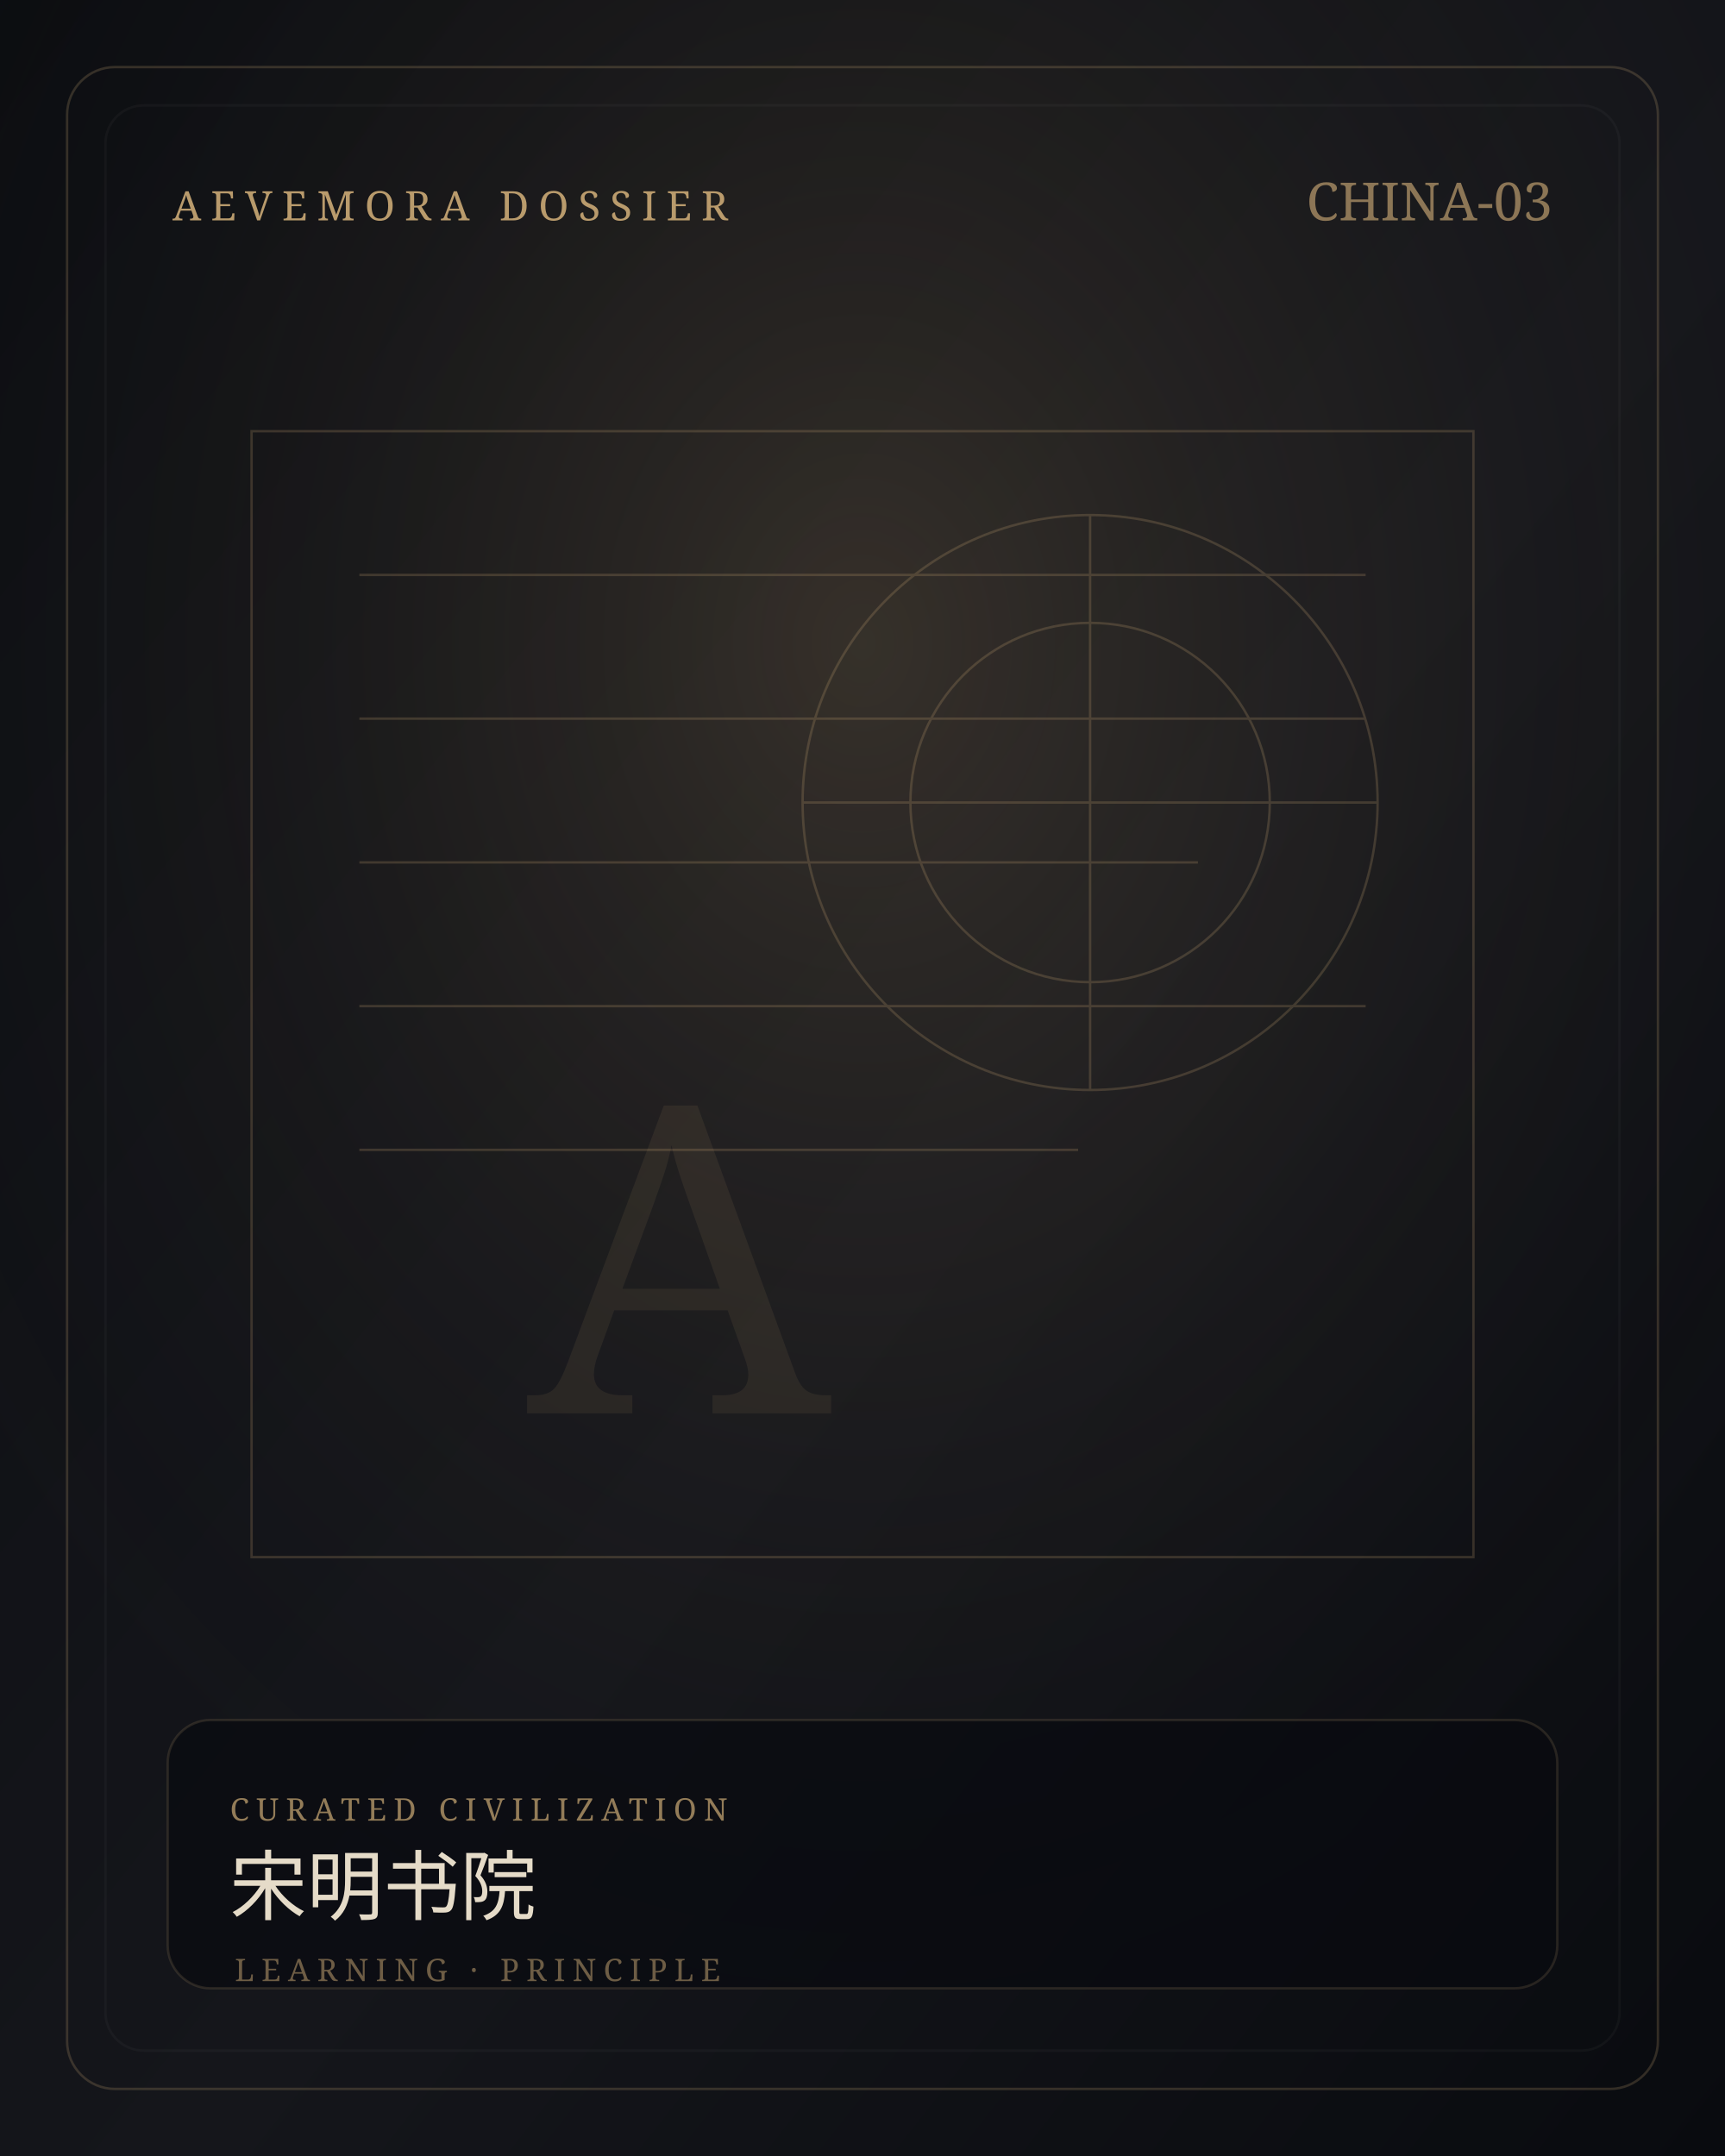
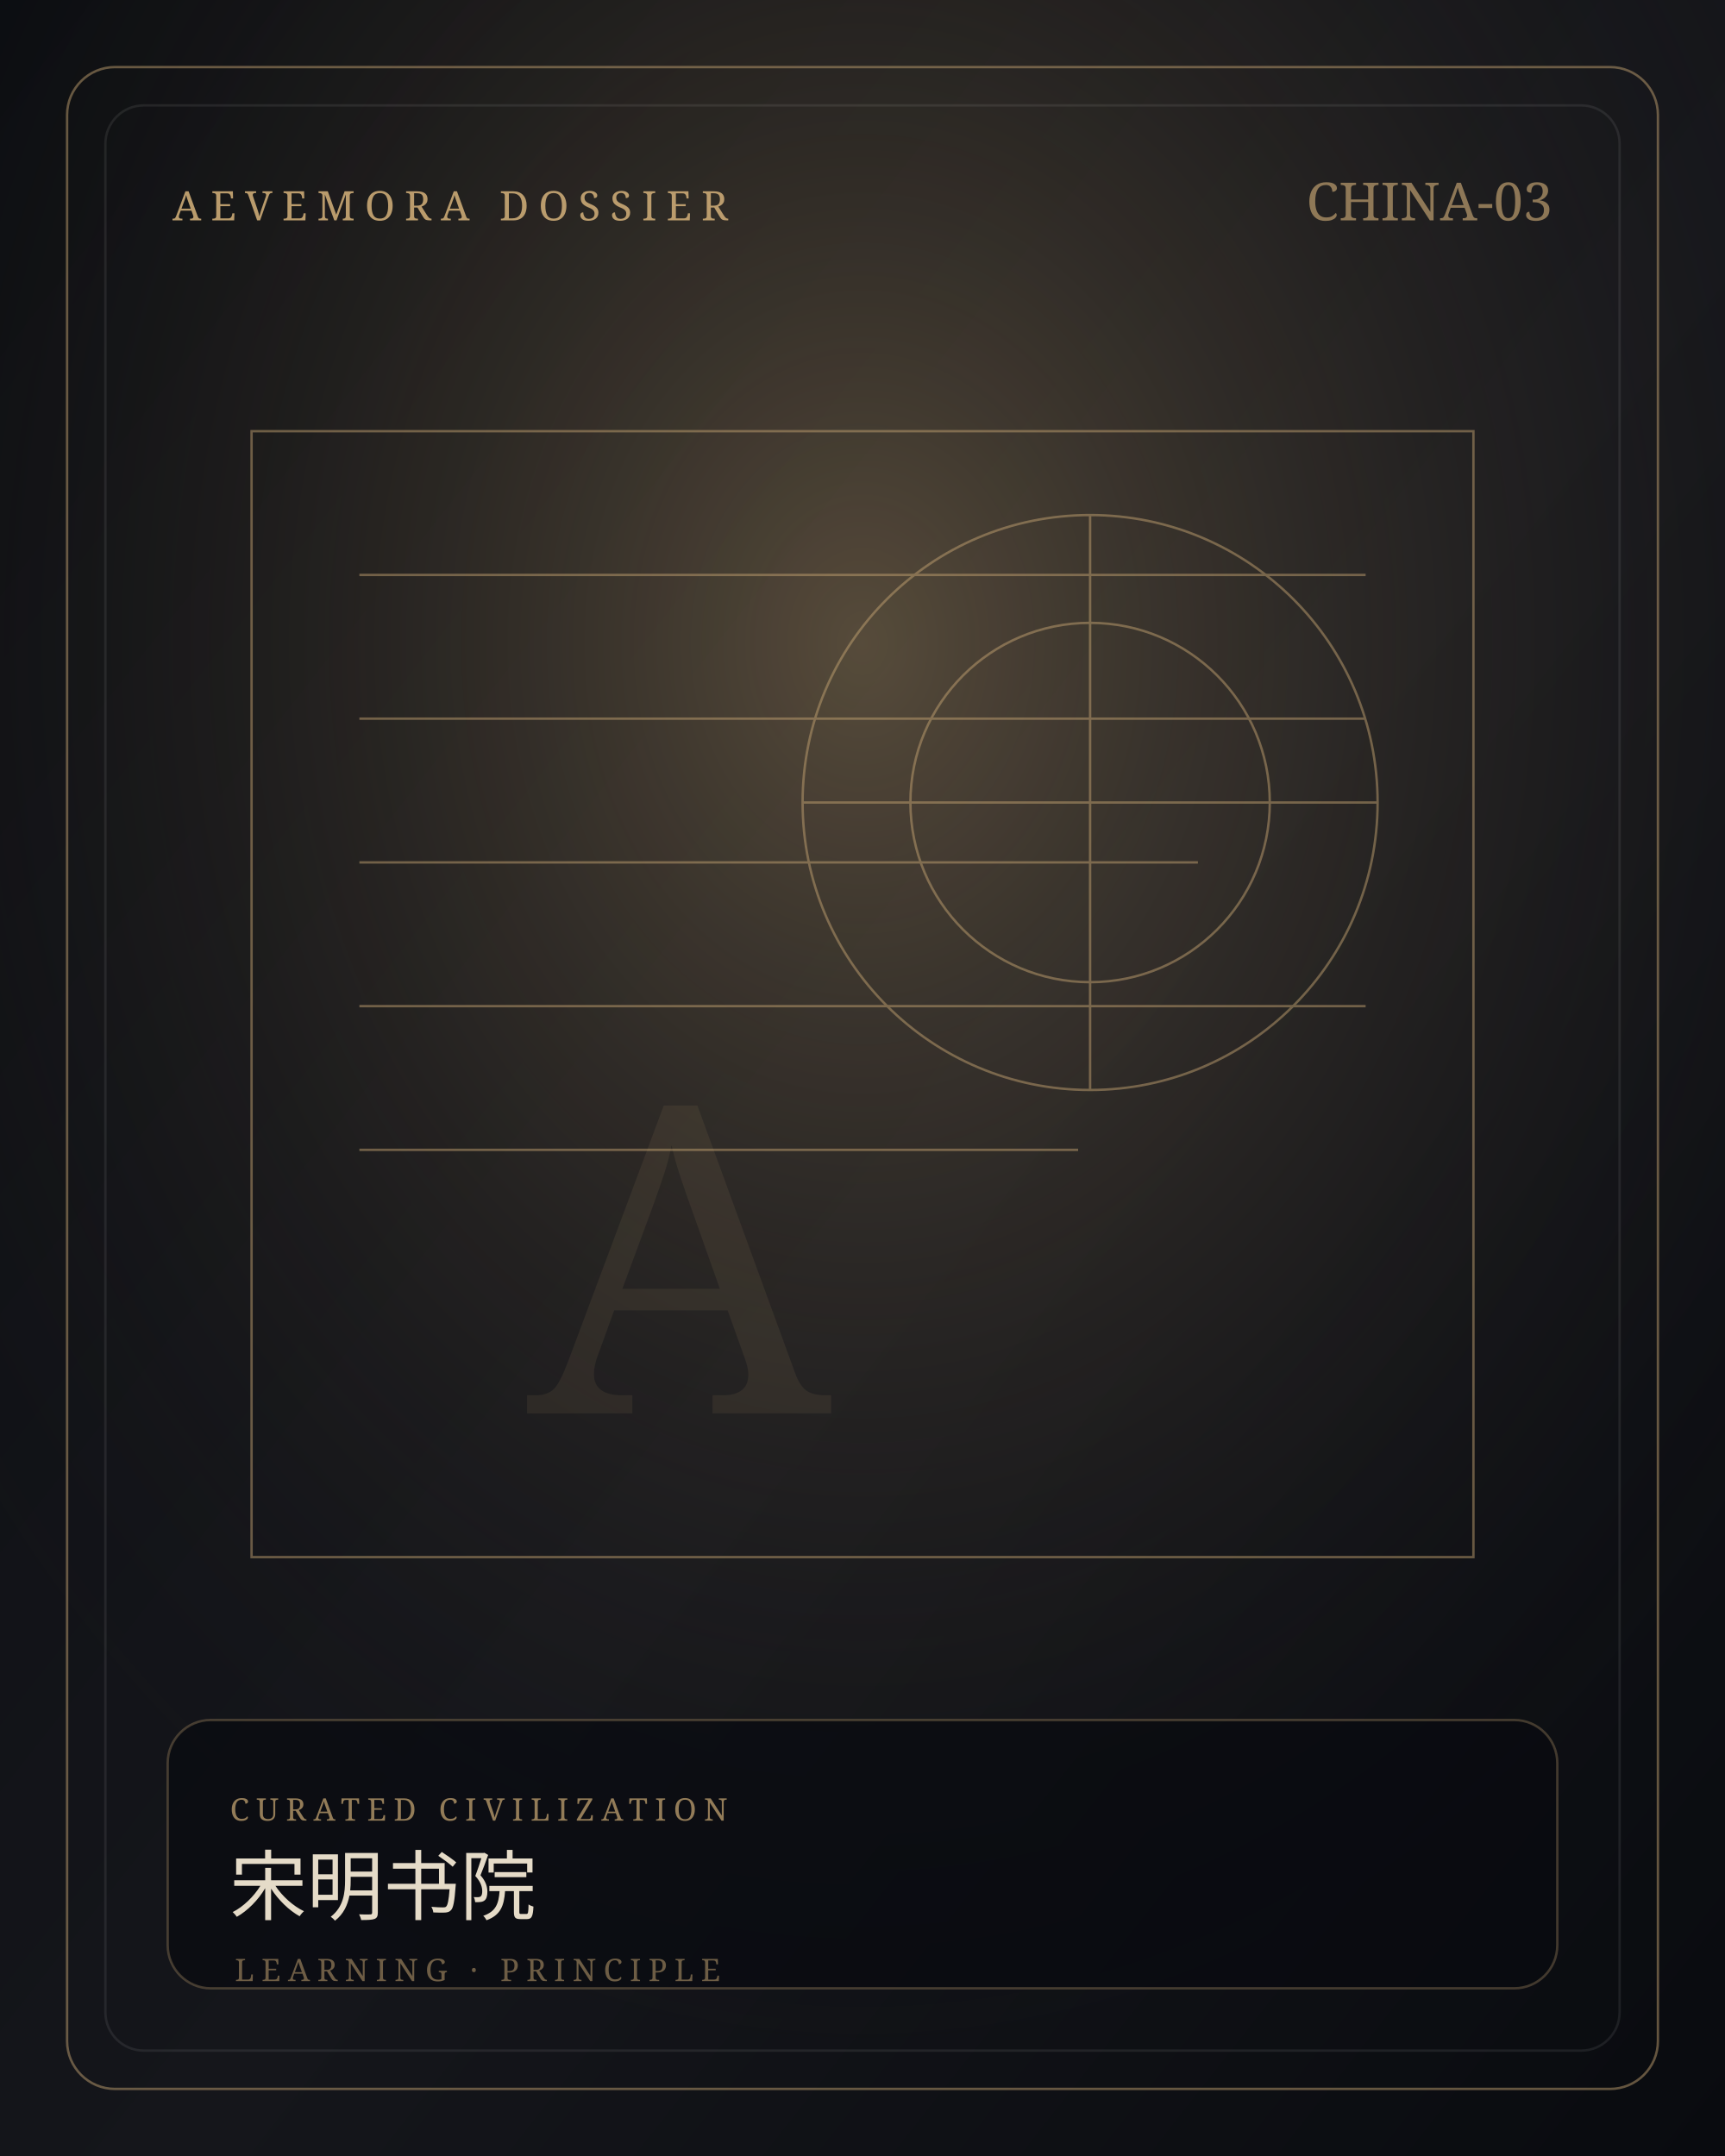
<svg xmlns="http://www.w3.org/2000/svg" viewBox="0 0 720 900">
  <defs>
    <radialGradient id="dg" cx="50%" cy="30%" r="68%">
-       <stop offset="0" stop-color="#c7a673" stop-opacity=".20" />
+       <stop offset="0" stop-color="#c7a673" stop-opacity=".38" />
      <stop offset="1" stop-color="#0b0d11" stop-opacity="0" />
    </radialGradient>
    <linearGradient id="db" x1="0" y1="0" x2="1" y2="1">
      <stop offset="0" stop-color="#0b0d11" />
      <stop offset=".55" stop-color="#15161b" />
      <stop offset="1" stop-color="#090b0f" />
    </linearGradient>
  </defs>
  <rect width="720" height="900" fill="url(#db)" />
  <rect width="720" height="900" fill="url(#dg)" />
-   <rect x="28" y="28" width="664" height="844" rx="20" fill="none" stroke="#c7a673" stroke-opacity=".22" />
-   <rect x="44" y="44" width="632" height="812" rx="16" fill="none" stroke="#fff" stroke-opacity=".035" />
+   <rect x="28" y="28" width="664" height="844" rx="20" fill="none" stroke="#c7a673" stroke-opacity=".48" />
+   <rect x="44" y="44" width="632" height="812" rx="16" fill="none" stroke="#fff" stroke-opacity=".08" />
  <text x="72" y="92" fill="#c7a673" opacity=".92" font-size="17" font-family="Georgia" letter-spacing="4">AEVEMORA DOSSIER</text>
  <text x="648" y="92" fill="#c7a673" opacity=".66" font-size="22" font-family="Georgia" text-anchor="end">CHINA-03</text>
-   <g stroke="#c7a673" fill="none" opacity=".22">
+   <g stroke="#c7a673" fill="none" opacity=".48">
    <rect x="105" y="180" width="510" height="470" />
    <path d="M150 240h420M150 300h420M150 360h350M150 420h420M150 480h300" />
    <circle cx="455" cy="335" r="120" />
    <circle cx="455" cy="335" r="75" />
    <path d="M335 335h240M455 215v240" />
  </g>
  <text x="220" y="590" fill="#c7a673" opacity=".09" font-size="180" font-family="Georgia">A</text>
-   <rect x="70" y="718" width="580" height="112" rx="18" fill="#090b10" fill-opacity=".72" stroke="#c7a673" stroke-opacity=".16" />
+   <rect x="70" y="718" width="580" height="112" rx="18" fill="#090b10" fill-opacity=".72" stroke="#c7a673" stroke-opacity=".30" />
  <text x="96" y="760" fill="#c7a673" opacity=".72" font-size="13" font-family="Georgia" letter-spacing="3">CURATED CIVILIZATION</text>
  <text x="96" y="799" fill="#eee3cf" opacity=".96" font-size="32" font-family="Georgia,serif">宋明书院</text>
  <text x="98" y="827" fill="#c7a673" opacity=".52" font-size="13" font-family="Georgia" letter-spacing="3">LEARNING · PRINCIPLE</text>
</svg>
